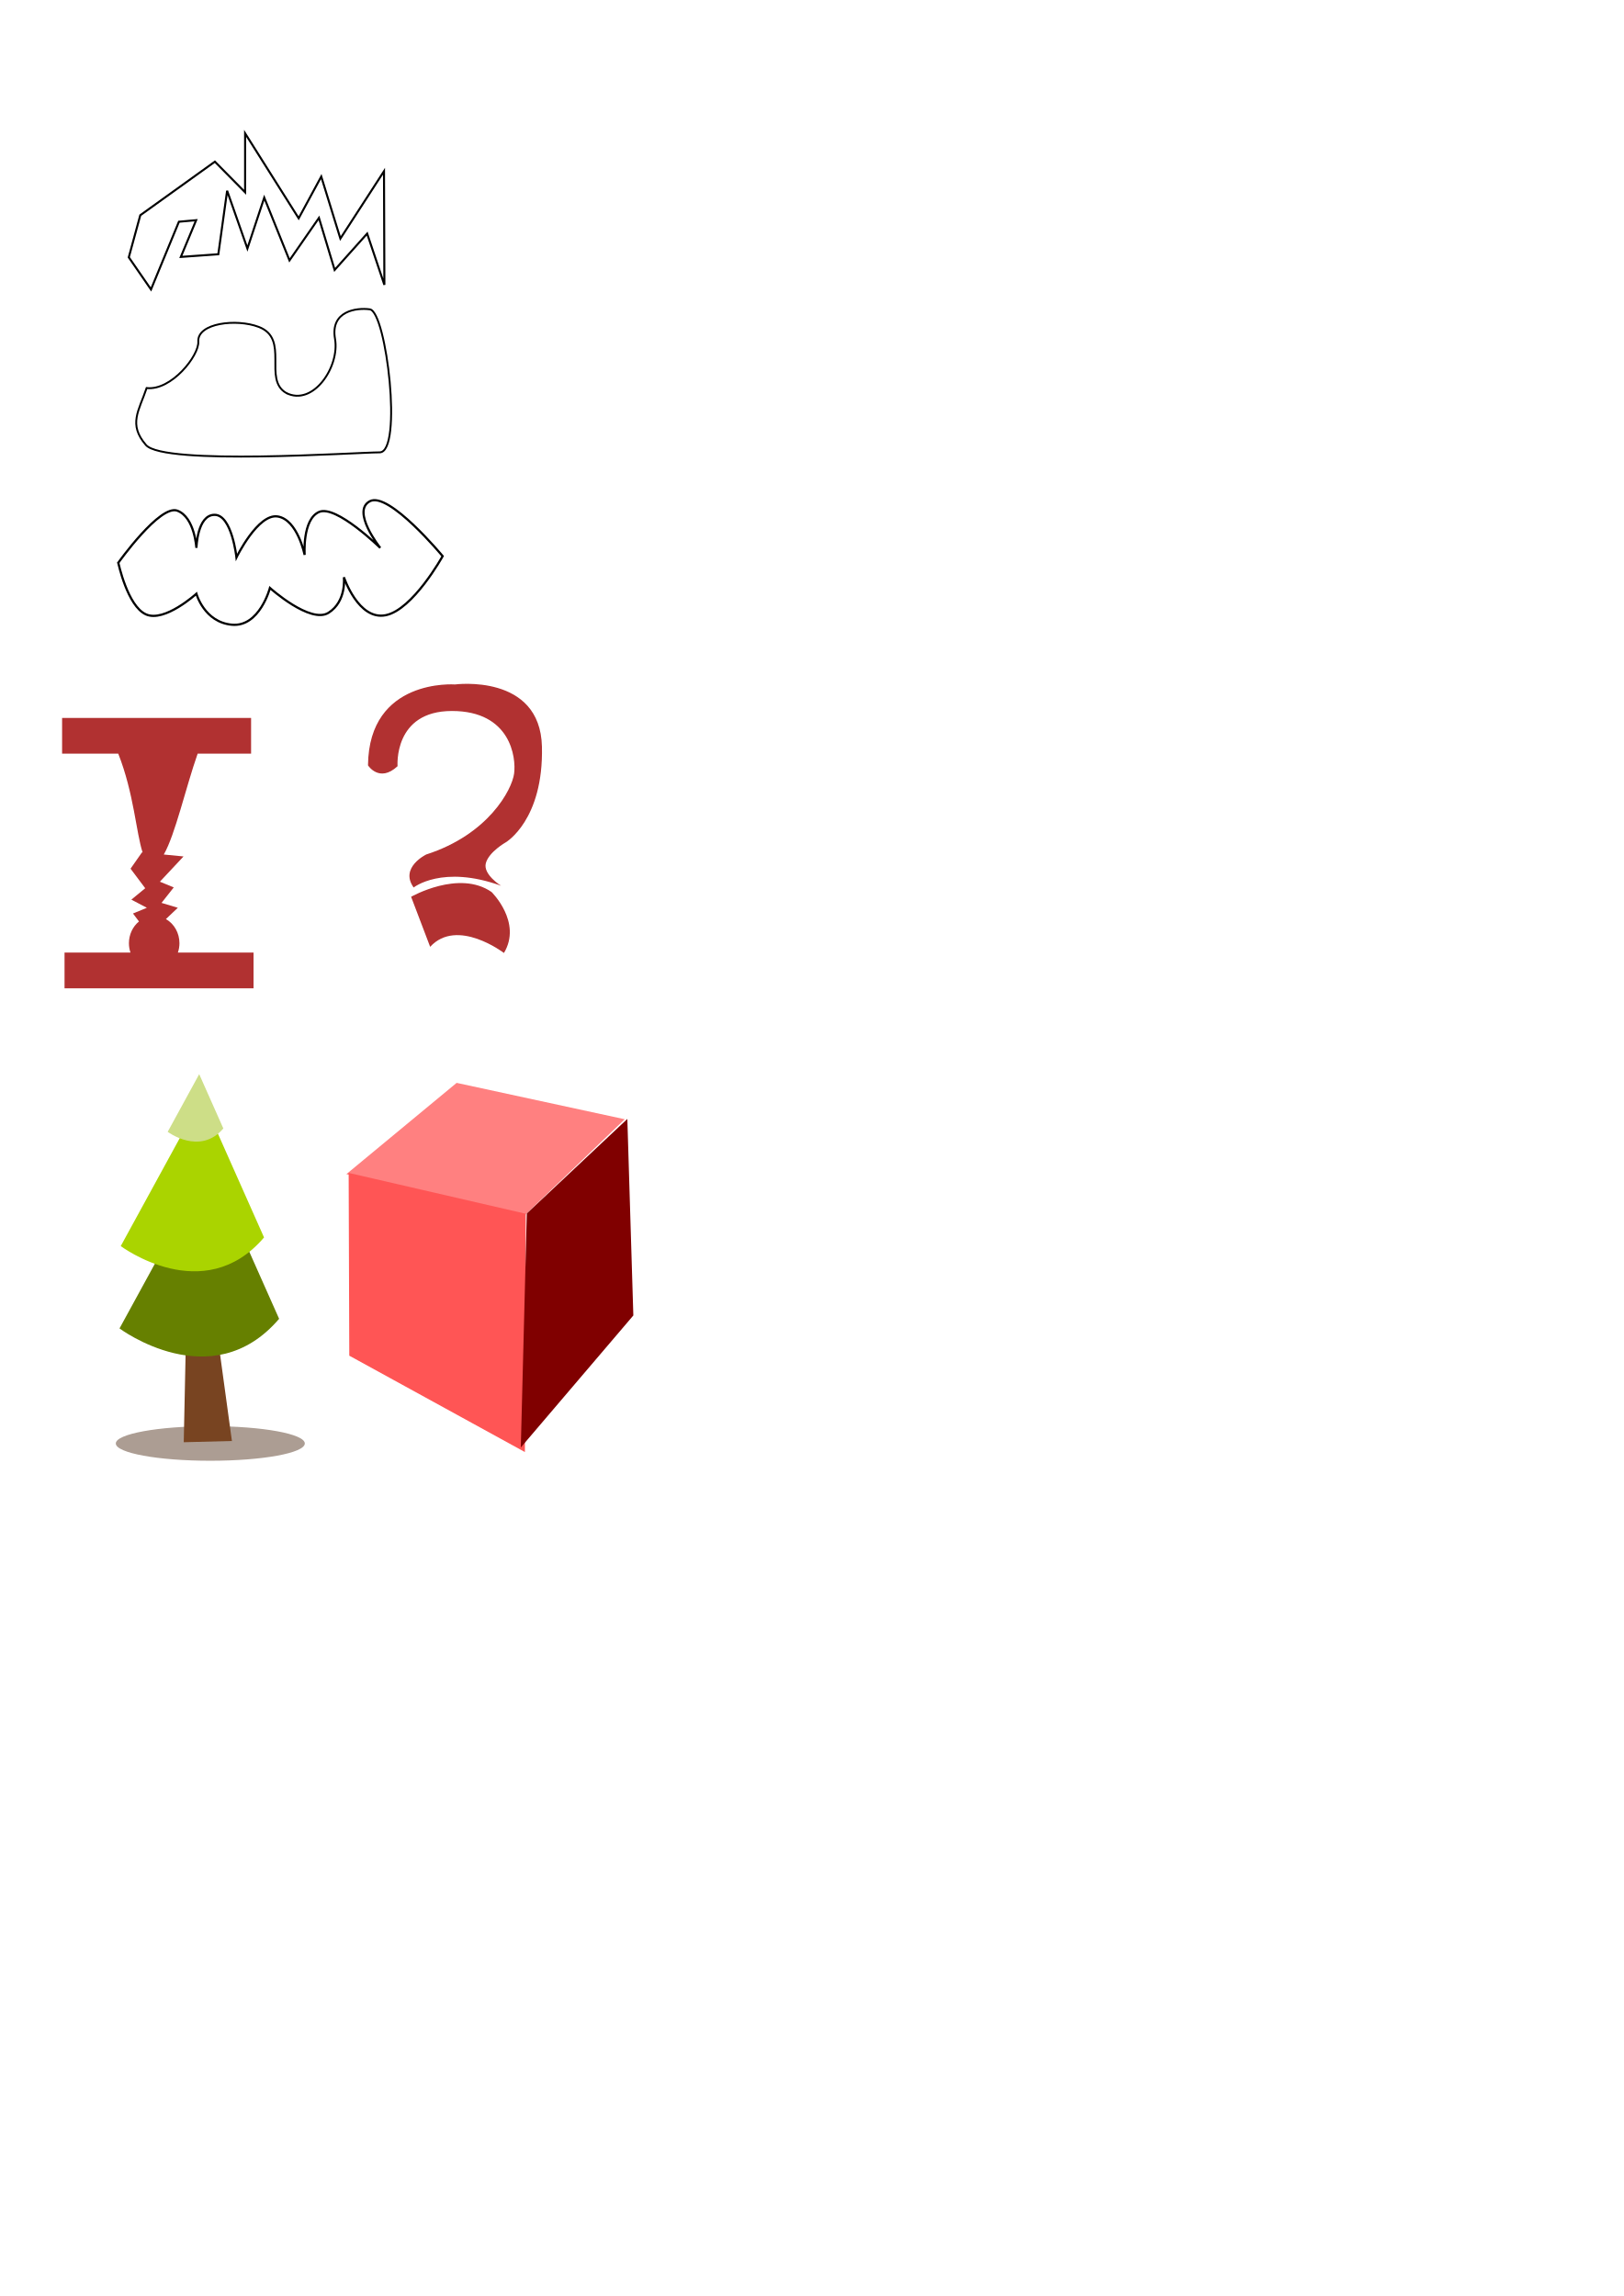
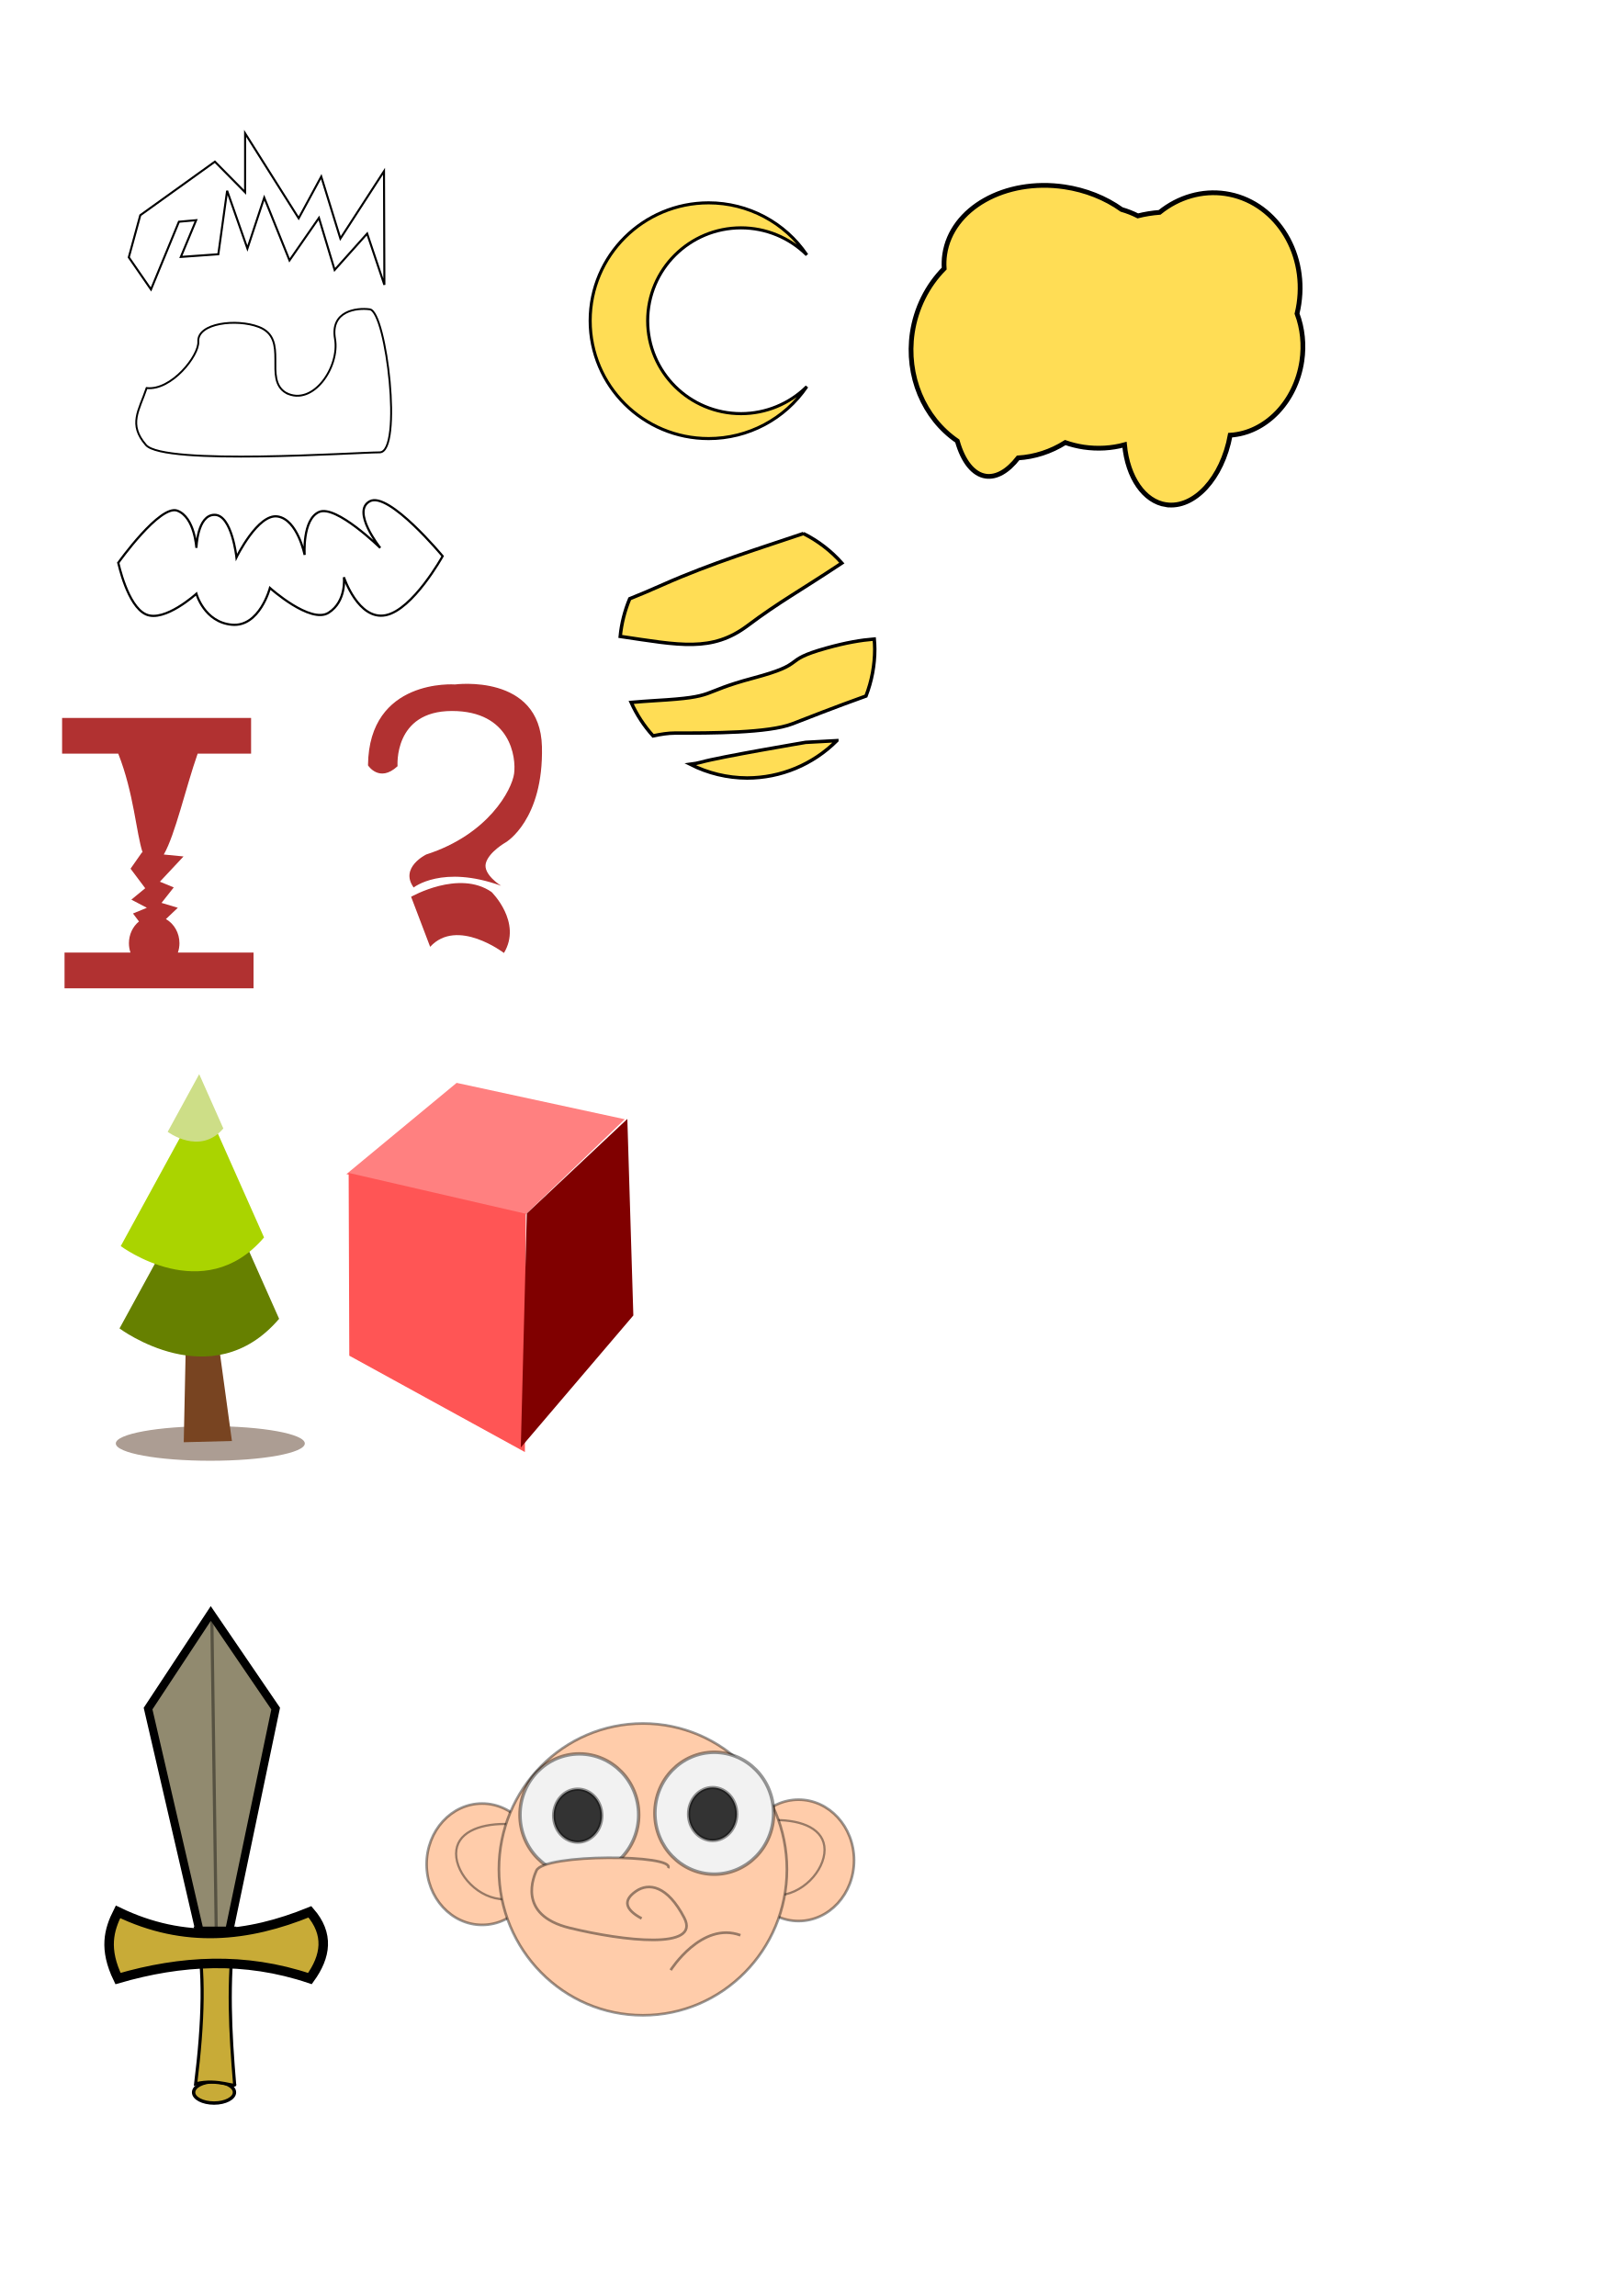
<svg xmlns="http://www.w3.org/2000/svg" width="210mm" height="297mm" viewBox="0 0 210 297" version="1.1" id="svg1201">
  <defs id="defs1195" />
  <g id="layer1">
    <path style="fill:none;fill-opacity:1;stroke:#000000;stroke-width:0.264;stroke-opacity:1" d="m 25.367,28.484 -1.979,4.75 4.849,-0.346 1.138,-8.214 2.623,7.472 2.177,-6.581 3.266,8.115 3.81,-5.493 2.029,6.73 4.206,-4.701 2.227,6.631 -0.049,-14.697 -5.641,8.709 -2.474,-8.016 -2.92,5.394 -6.928,-10.986 v 7.621 l -3.909,-3.959 -9.649,6.928 -1.485,5.443 2.87,4.157 3.612,-8.759 z" id="path1746" />
    <path style="fill:none;fill-opacity:1;stroke:#000000;stroke-width:0.243;stroke-opacity:1" d="m 37.011,50.832 c 3.455,1.773 6.955,-3.364 6.318,-7 -0.636,-3.637 2.819,-4.047 4.5,-3.818 2.153,0.293 4.273,18.501 1.273,18.501 -3,0 -27.91,1.727 -30.229,-0.955 -2.318,-2.682 -0.9,-4.429 0.091,-7.364 3.194,0.37 6.792,-4.199 6.682,-6 -0.147,-2.411 4.94,-3.009 7.819,-1.909 4.046,1.546 0.5,6.773 3.546,8.546 z" id="path1771" />
    <path style="fill:none;fill-opacity:1;stroke:#000000;stroke-width:0.286;stroke-opacity:1" d="m 15.302,72.796 c 0,0 1.176,5.611 3.58,6.679 2.405,1.069 6.519,-2.672 6.519,-2.672 0,0 1.015,3.687 4.595,4.008 3.58,0.321 4.916,-4.756 4.916,-4.756 0,0 5.237,4.702 7.588,3.206 2.351,-1.496 1.977,-4.595 1.977,-4.595 0,0 1.87,5.611 5.397,4.916 3.527,-0.695 7.374,-7.641 7.374,-7.641 0,0 -6.947,-8.389 -9.405,-7.107 -2.458,1.282 1.336,6.038 1.336,6.038 0,0 -5.718,-5.611 -7.909,-4.649 -2.191,0.962 -1.87,5.557 -1.87,5.557 0,0 -0.908,-4.542 -3.473,-4.97 -2.565,-0.427 -5.344,5.29 -5.344,5.29 0,0 -0.588,-5.504 -2.832,-5.504 -2.244,0 -2.351,4.275 -2.351,4.275 0,0 -0.214,-3.954 -2.458,-4.809 -2.244,-0.855 -7.641,6.733 -7.641,6.733 z" id="path1788" />
    <path style="fill:#b13131;fill-opacity:1;stroke:none;stroke-width:0.563;stroke-opacity:1" d="m 8.031,92.868 v 4.62 h 7.262 c 2.021,5.104 2.323,10.286 3.151,12.78 l -0.083,-0.008 -1.476,2.108 1.897,2.529 -1.792,1.476 2.003,1.054 -1.792,0.738 0.773,1.031 a 3.267,3.531 0 0 0 -1.3,2.815 3.267,3.531 0 0 0 0.201,1.21 H 8.347 v 4.621 H 32.791 v -4.621 h -9.784 a 3.267,3.531 0 0 0 0.202,-1.21 3.267,3.531 0 0 0 -1.751,-3.125 l 1.541,-1.46 -2.108,-0.632 1.581,-2.003 -1.792,-0.738 3.056,-3.267 -2.553,-0.25 c 1.489,-2.585 2.824,-8.621 4.381,-13.049 h 6.91 v -4.62 z" id="rect1563" />
    <path style="fill:#b13131;fill-opacity:1;stroke:none;stroke-width:0.601;stroke-opacity:1" d="m 47.594,99.001 c 0,0 1.462,2.306 3.824,0.112 0,0 -0.562,-7.143 7.03,-7.143 7.593,0 8.324,6.018 8.043,8.099 -0.281,2.081 -3.318,7.874 -11.361,10.461 0,0 -3.487,1.687 -1.631,4.274 0,0 3.712,-2.981 11.305,-0.225 0,0 -2.362,-1.462 -1.968,-2.925 0.394,-1.462 2.587,-2.7 2.587,-2.7 0,0 4.893,-2.868 4.668,-12.373 -0.225,-9.505 -11.248,-8.043 -11.248,-8.043 0,0 -11.136,-0.844 -11.248,10.461 z" id="path1618" />
    <path style="fill:#b13131;fill-opacity:1;stroke:none;stroke-width:0.601;stroke-opacity:1" d="m 53.171,116.005 c 0,0 6.187,-3.543 10.405,-0.619 0,0 3.988,3.909 1.602,7.886 0,0 -6.045,-4.613 -9.545,-0.795 z" id="path1620" />
    <ellipse style="fill:#ac9d93;fill-opacity:1;stroke:none;stroke-width:0.604;stroke-opacity:1" id="path1657" cx="27.2" cy="186.72" rx="12.222" ry="2.237" />
    <path style="fill:#784421;fill-opacity:1;stroke:none;stroke-width:0.604;stroke-opacity:1" d="m 24.084,171.382 -0.32,15.178 6.231,-0.16 -2.077,-15.178 z" id="path1655" />
    <path style="fill:#668000;fill-opacity:1;stroke:none;stroke-width:0.94;stroke-opacity:1" d="m 15.457,171.84 11.689,-21.388 8.953,20.144 c -8.704,10.197 -20.642,1.243 -20.642,1.243 z" id="path1653" />
    <path id="path1651" d="m 15.616,161.187 10.495,-19.203 8.039,18.087 c -7.815,9.155 -18.533,1.116 -18.533,1.116 z" style="fill:#aad400;fill-opacity:1;stroke:none;stroke-width:0.844;stroke-opacity:1" />
    <path style="fill:#cdde87;fill-opacity:1;stroke:none;stroke-width:0.328;stroke-opacity:1" d="m 21.688,146.407 4.076,-7.458 3.122,7.025 c -3.035,3.556 -7.198,0.434 -7.198,0.434 z" id="path1640" />
    <path style="fill:#ff8080;fill-opacity:1;stroke:none;stroke-width:0.334;stroke-opacity:1" d="m 44.795,151.883 14.264,-11.808 21.74,4.705 -13.099,12.584 z" id="rect1659" />
    <path style="fill:#ff5555;fill-opacity:1;stroke:none;stroke-width:0.622;stroke-opacity:1" d="m 45.093,151.721 22.907,5.285 -0.113,30.824 -22.713,-12.466 z" id="rect1661" />
    <path style="fill:#800000;fill-opacity:1;stroke:none;stroke-width:0.519;stroke-opacity:1" d="M 68.134,156.967 81.136,144.741 81.912,170.163 67.357,187.241 Z" id="rect1665" />
+     <path style="fill:#918a6f;fill-opacity:1;stroke:#000000;stroke-width:1.057;stroke-opacity:1" d="m 19.151,221.014 4.056,-6.153 4.056,-6.153 4.195,6.153 4.195,6.153 -7.831,37.479 z" id="rect5286" />
+     <ellipse style="fill:#c8ab37;fill-opacity:1;stroke:#000000;stroke-width:0.436;stroke-miterlimit:4;stroke-dasharray:none;stroke-opacity:1" id="path5298" cx="27.682" cy="270.66" rx="2.641" ry="1.382" />
+     <path style="fill:#c8ab37;fill-opacity:1;stroke:#000000;stroke-width:0.403;stroke-miterlimit:4;stroke-dasharray:none;stroke-opacity:1" d="m 25.304,249.42 h 5.035 c -0.922,6.943 -0.549,13.563 0,20.138 0.351,0.643 -2.088,-0.751 -5.035,0 0.965,-7.836 1.264,-14.903 0,-20.138 z" id="rect5295" />
+     <path style="fill:#c8ab37;fill-opacity:1;stroke:#000000;stroke-width:1.23;stroke-opacity:1" d="m 15.262,247.306 c 8.616,4.168 16.816,3.267 24.822,0 2.506,2.877 2.082,5.754 0,8.631 -8.441,-2.847 -16.687,-2.365 -24.822,0 -1.845,-3.829 -1.192,-6.264 0,-8.631 z" id="rect5292" />
+     <path style="fill:#c8ab37;fill-opacity:1;stroke:#000000;stroke-width:0.403;stroke-miterlimit:4;stroke-dasharray:none;stroke-opacity:0.407" d="m 27.402,209.547 0.559,39.857" id="path5300" />
+     <ellipse style="fill:#ffccaa;fill-opacity:1;stroke:#000000;stroke-width:0.34;stroke-miterlimit:4;stroke-dasharray:none;stroke-opacity:0.407" id="path5331" cx="103.278" cy="240.646" rx="7.182" ry="7.85" />
+     <ellipse ry="7.85" rx="7.182" cy="241.147" cx="-62.357" id="ellipse5336" style="fill:#ffccaa;fill-opacity:1;stroke:#000000;stroke-width:0.34;stroke-miterlimit:4;stroke-dasharray:none;stroke-opacity:0.407" transform="scale(-1,1)" />
+     <path style="fill:#ffccaa;fill-opacity:1;stroke:#000000;stroke-width:0.282;stroke-miterlimit:4;stroke-dasharray:none;stroke-opacity:0.407" d="m 106.645,239.286 c 0,2.691 -2.901,5.898 -6.295,5.898 -3.394,-2e-5 -3.447,-1.669 -3.447,-4.36 0,-2.691 0.054,-5.386 3.447,-5.386 3.394,0 6.295,1.156 6.295,3.847 z" id="path5333" />
+     <path id="path5338" d="m 58.99,239.788 c 0,2.691 2.901,5.898 6.295,5.898 3.394,-2e-5 3.447,-1.669 3.447,-4.36 0,-2.691 -0.054,-5.385 -3.447,-5.386 -3.394,-1e-5 -6.295,1.156 -6.295,3.847 z" style="fill:#ffccaa;fill-opacity:1;stroke:#000000;stroke-width:0.282;stroke-miterlimit:4;stroke-dasharray:none;stroke-opacity:0.407" />
+     <ellipse style="fill:#ffccaa;fill-opacity:1;stroke:#000000;stroke-width:0.34;stroke-miterlimit:4;stroke-dasharray:none;stroke-opacity:0.407" id="path5329" cx="83.151" cy="241.815" rx="18.623" ry="18.874" />
+     <ellipse style="fill:#f2f2f2;fill-opacity:1;stroke:#000000;stroke-width:0.444;stroke-miterlimit:4;stroke-dasharray:none;stroke-opacity:0.407" id="path5340" cx="74.928" cy="234.759" rx="7.675" ry="7.883" />
+     <ellipse style="fill:#333333;fill-opacity:1;stroke:#000000;stroke-width:0.423;stroke-miterlimit:4;stroke-dasharray:none;stroke-opacity:0.407" id="path5342" cx="74.72" cy="234.863" rx="3.116" ry="3.427" />
+     <ellipse ry="7.883" rx="7.675" cy="234.551" cx="92.377" id="ellipse5354" style="fill:#f2f2f2;fill-opacity:1;stroke:#000000;stroke-width:0.444;stroke-miterlimit:4;stroke-dasharray:none;stroke-opacity:0.407" />
+     <ellipse ry="3.427" rx="3.116" cy="234.655" cx="92.169" id="ellipse5356" style="fill:#333333;fill-opacity:1;stroke:#000000;stroke-width:0.423;stroke-miterlimit:4;stroke-dasharray:none;stroke-opacity:0.407" />
+     <path style="fill:#ffccaa;fill-opacity:1;stroke:#000000;stroke-width:0.34;stroke-miterlimit:4;stroke-dasharray:none;stroke-opacity:0.407" d="m 86.408,241.648 c 1.067,-1.779 -16.101,-1.892 -17.036,0.334 -0.259,0.616 -2.635,5.719 4.319,7.411 6.955,1.692 16.976,2.861 14.805,-1.314 -2.171,-4.176 -4.593,-4.593 -6.263,-3.424 -1.67,1.169 -1.42,2.338 0.752,3.507" id="path5358" />
+     <path style="fill:#ffccaa;fill-opacity:1;stroke:#000000;stroke-width:0.34;stroke-miterlimit:4;stroke-dasharray:none;stroke-opacity:0.407" d="m 86.742,254.843 c 0,0 4.009,-6.347 9.019,-4.51" id="path5360" />
+     <path style="fill:#ffdd55;fill-opacity:1;stroke:#000000;stroke-width:0.445;stroke-miterlimit:4;stroke-dasharray:none;stroke-opacity:1" d="m 103.904,69.014 c -5.434,1.843 -11.952,3.854 -18.114,6.593 -1.648,0.733 -3.088,1.341 -4.345,1.844 a 16.501,16.676 0 0 0 -1.229,4.872 c 7.689,1.141 11.866,2.067 16.472,-1.388 4.141,-3.106 6.699,-4.449 12.192,-8.1 a 16.501,16.676 0 0 0 -4.977,-3.821 z m 9.166,13.649 c -1.724,0.14 -3.666,0.465 -6.21,1.178 -6.055,1.695 -2.18,1.937 -9.445,3.875 -7.266,1.938 -4.359,2.422 -12.594,2.906 -1.123,0.066 -2.183,0.151 -3.192,0.238 a 16.501,16.676 0 0 0 2.835,4.33 c 1.038,-0.224 1.99,-0.361 2.778,-0.361 4.795,0 12.159,-5.1e-5 15.242,-1.199 1.599,-0.622 5.639,-2.209 9.517,-3.595 a 16.501,16.676 0 0 0 1.135,-6.073 16.501,16.676 0 0 0 -0.066,-1.299 z m -4.838,13.143 -4.035,0.222 c 0,0 -11.132,1.884 -13.529,2.569 -0.412,0.118 -0.882,0.199 -1.395,0.266 a 16.501,16.676 0 0 0 7.362,1.776 16.501,16.676 0 0 0 11.597,-4.832 z" id="path5433" />
+     <path style="fill:#ffdd55;fill-opacity:1;stroke:#000000;stroke-width:0.396;stroke-miterlimit:4;stroke-dasharray:none;stroke-opacity:1" d="m 91.654,26.238 a 15.325,15.247 0 0 0 -15.325,15.247 15.325,15.247 0 0 0 15.325,15.247 15.325,15.247 0 0 0 12.701,-6.724 12.078,12.017 0 0 1 -8.511,3.499 12.078,12.017 0 0 1 -12.078,-12.017 12.078,12.017 0 0 1 12.078,-12.017 12.078,12.017 0 0 1 8.508,3.5 15.325,15.247 0 0 0 -12.699,-6.735 z" id="path5407" />
+     <path style="fill:#ffdd55;fill-opacity:1;stroke:#000000;stroke-width:0.617;stroke-miterlimit:4;stroke-dasharray:none;stroke-opacity:1" d="m 150.816,65.287 a 6.902,10.656 8.406 0 0 8.289,-8.994 9.445,11.02 8.406 0 0 9.269,-9.588 9.445,11.02 8.406 0 0 -0.623,-6.136 11.504,12.715 8.406 0 0 0.247,-1.264 11.504,12.715 8.406 0 0 -9.522,-14.26 11.504,12.715 8.406 0 0 -8.501,2.425 13.563,9.324 8.406 0 0 -2.814,0.456 11.746,11.746 0 0 0 -2.094,-0.826 14.047,10.898 8.406 0 0 -7.394,-2.926 14.047,10.898 8.406 0 0 -15.489,8.728 14.047,10.898 8.406 0 0 -0.069,1.838 13.32,14.289 8.406 0 0 -4.125,8.314 13.32,14.289 8.406 0 0 5.82,13.992 6.055,13.32 8.406 0 0 3.68,4.55 6.055,13.32 8.406 0 0 4.187,-2.363 13.32,14.289 8.406 0 0 6.099,-1.986 10.535,8.234 8.406 0 0 2.389,0.591 10.535,8.234 8.406 0 0 5.274,-0.304 6.902,10.656 8.406 0 0 5.377,7.754 z" id="path5414" />
  </g>
</svg>
